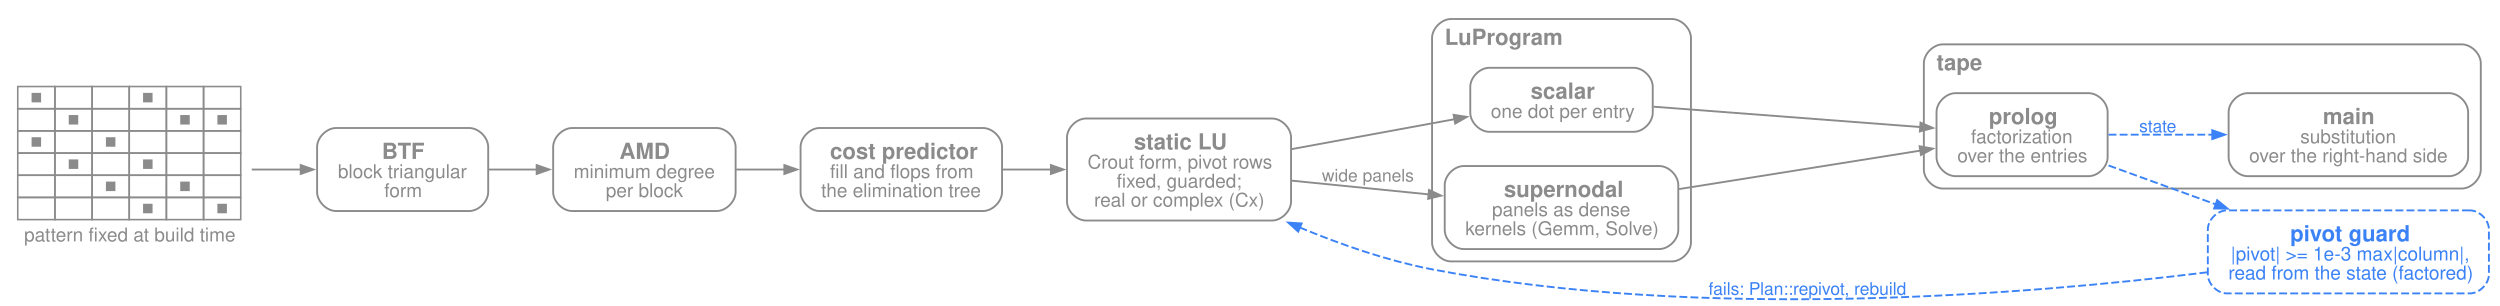
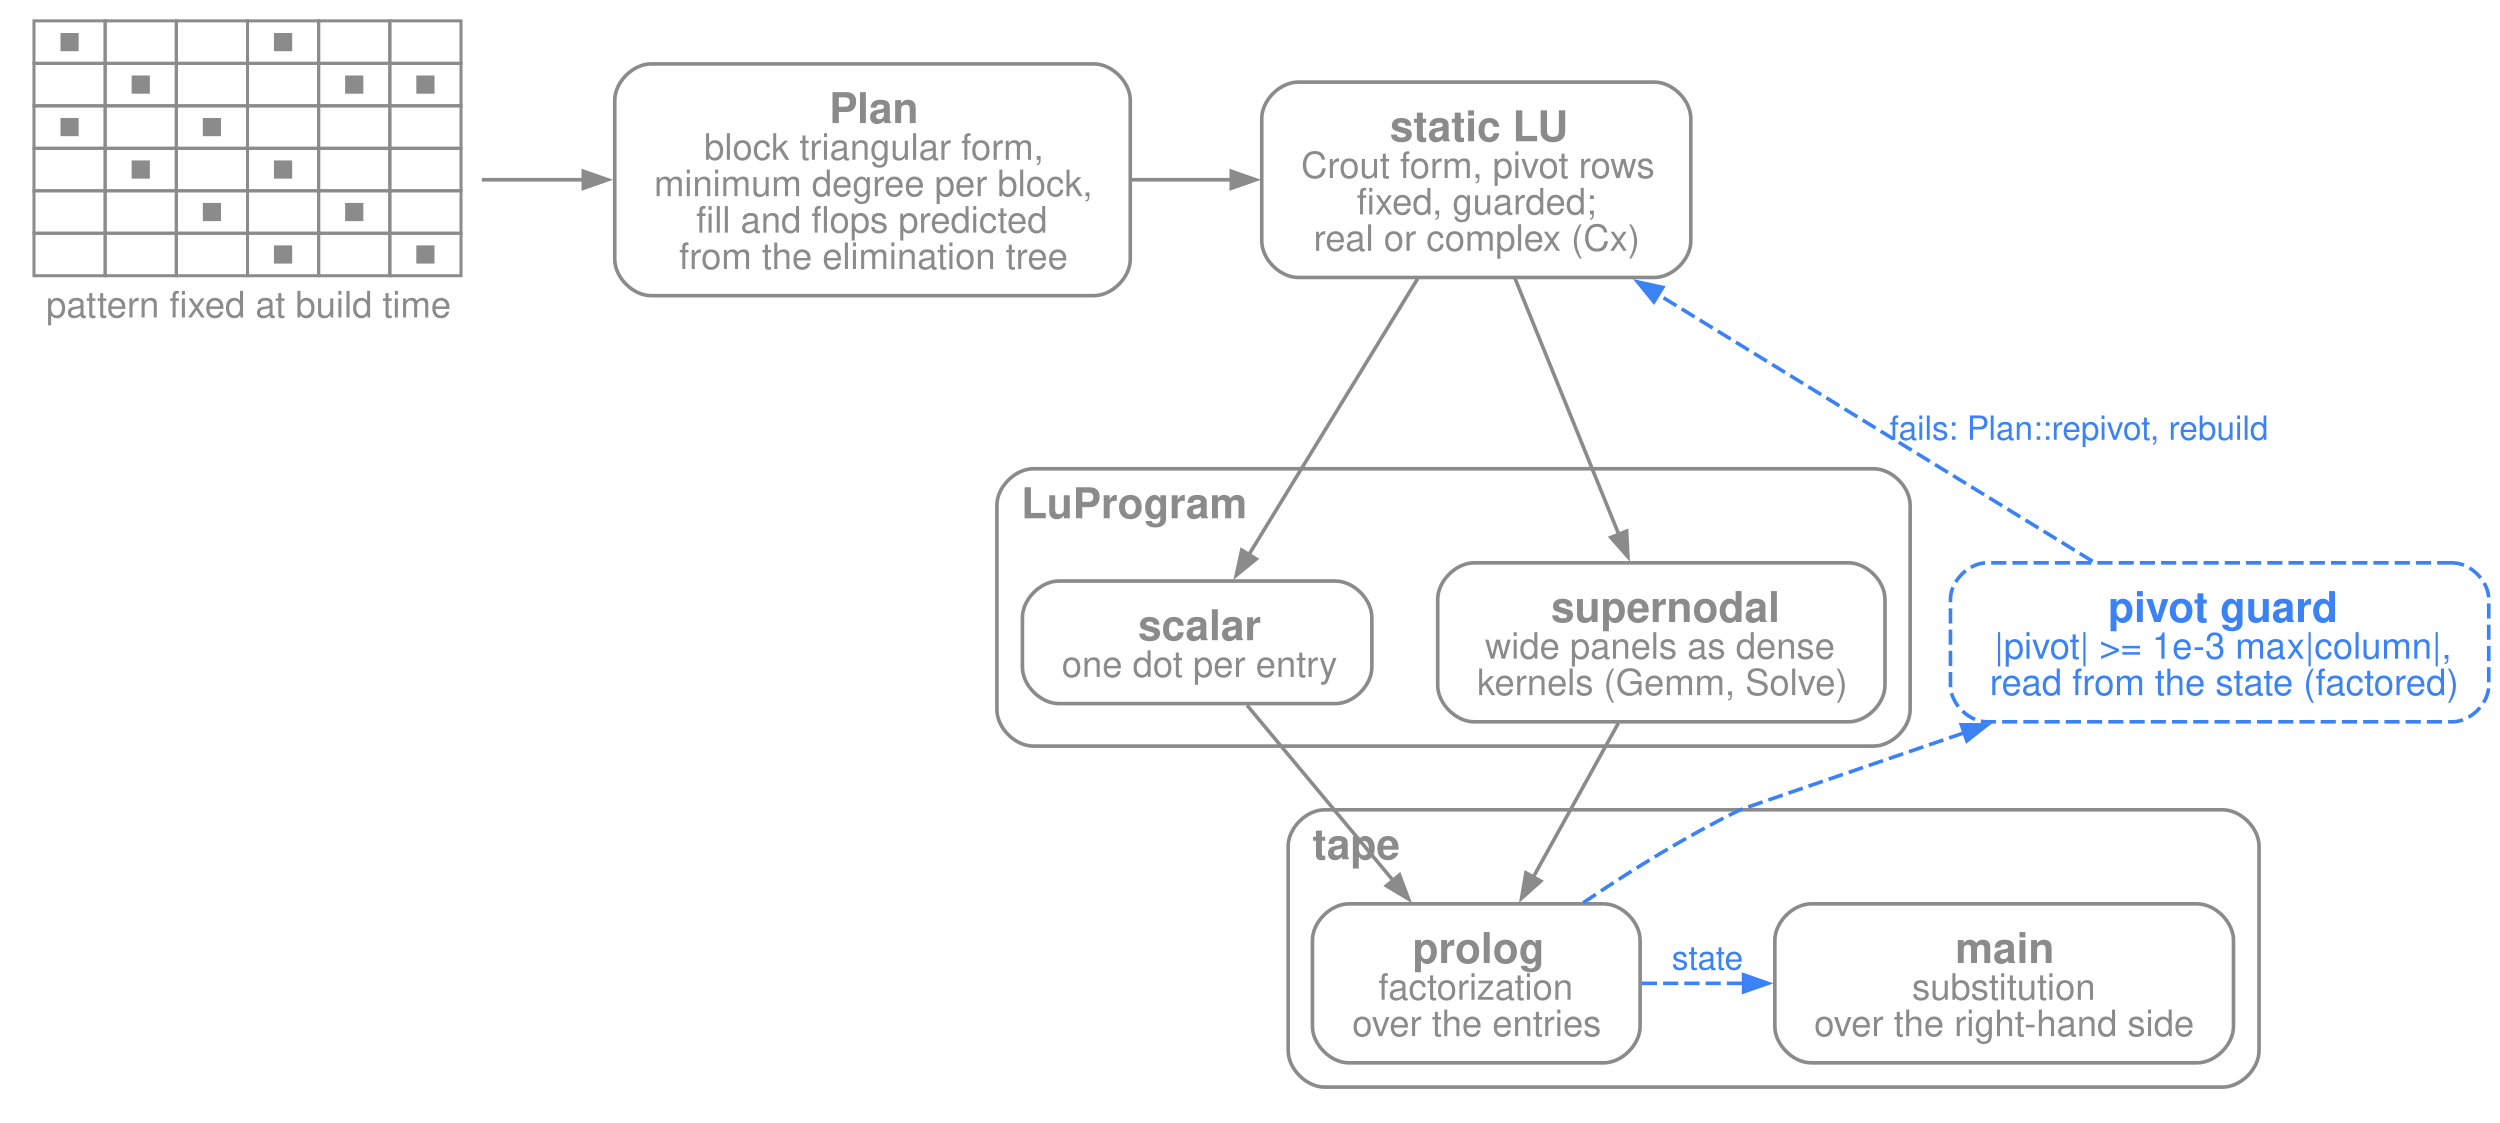
- <svg xmlns="http://www.w3.org/2000/svg" width="1578pt" height="193pt" viewBox="0.00 0.00 1578.00 193.00">
-   <g id="graph0" class="graph" transform="scale(1 1) rotate(0) translate(4 189.41)">
-     <g id="clust1" class="cluster">
-       <path fill="none" stroke="#8b8b8b" stroke-width="1.2" d="M911.91,-24.41C911.91,-24.41 1051.33,-24.41 1051.33,-24.41 1057.33,-24.41 1063.33,-30.41 1063.33,-36.41 1063.33,-36.41 1063.33,-165.41 1063.33,-165.41 1063.33,-171.41 1057.33,-177.41 1051.33,-177.41 1051.33,-177.41 911.91,-177.41 911.91,-177.41 905.91,-177.41 899.91,-171.41 899.91,-165.41 899.91,-165.41 899.91,-36.41 899.91,-36.41 899.91,-30.41 905.91,-24.41 911.91,-24.41" />
-       <text xml:space="preserve" text-anchor="start" x="907.91" y="-161.11" font-family="Helvetica,Arial,sans-serif" font-weight="bold" font-size="14.00" fill="#8b8b8b">LuProgram</text>
+ <svg xmlns="http://www.w3.org/2000/svg" width="824pt" height="370pt" viewBox="0.00 0.00 824.00 370.00">
+   <g id="graph0" class="graph" transform="scale(1 1) rotate(0) translate(4 366.31)">
+     <g id="clust2" class="cluster">
+       <path fill="none" stroke="#8b8b8b" stroke-width="1.2" d="M336.58,-120.4C336.58,-120.4 613.58,-120.4 613.58,-120.4 619.58,-120.4 625.58,-126.4 625.58,-132.4 625.58,-132.4 625.58,-199.8 625.58,-199.8 625.58,-205.8 619.58,-211.8 613.58,-211.8 613.58,-211.8 336.58,-211.8 336.58,-211.8 330.58,-211.8 324.58,-205.8 324.58,-199.8 324.58,-199.8 324.58,-132.4 324.58,-132.4 324.58,-126.4 330.58,-120.4 336.58,-120.4" />
+       <text xml:space="preserve" text-anchor="start" x="332.58" y="-195.5" font-family="Helvetica,Arial,sans-serif" font-weight="bold" font-size="14.00" fill="#8b8b8b">LuProgram</text>
    </g>
-     <g id="clust2" class="cluster">
-       <path fill="none" stroke="#8b8b8b" stroke-width="1.2" d="M1222.33,-70.41C1222.33,-70.41 1549.88,-70.41 1549.88,-70.41 1555.88,-70.41 1561.88,-76.41 1561.88,-82.41 1561.88,-82.41 1561.88,-149.41 1561.88,-149.41 1561.88,-155.41 1555.88,-161.41 1549.88,-161.41 1549.88,-161.41 1222.33,-161.41 1222.33,-161.41 1216.33,-161.41 1210.33,-155.41 1210.33,-149.41 1210.33,-149.41 1210.33,-82.41 1210.33,-82.41 1210.33,-76.41 1216.33,-70.41 1222.33,-70.41" />
-       <text xml:space="preserve" text-anchor="start" x="1218.33" y="-145.11" font-family="Helvetica,Arial,sans-serif" font-weight="bold" font-size="14.00" fill="#8b8b8b">tape</text>
+     <g id="clust3" class="cluster">
+       <path fill="none" stroke="#8b8b8b" stroke-width="1.2" d="M432.58,-8C432.58,-8 728.58,-8 728.58,-8 734.58,-8 740.58,-14 740.58,-20 740.58,-20 740.58,-87.4 740.58,-87.4 740.58,-93.4 734.58,-99.4 728.58,-99.4 728.58,-99.4 432.58,-99.4 432.58,-99.4 426.58,-99.4 420.58,-93.4 420.58,-87.4 420.58,-87.4 420.58,-20 420.58,-20 420.58,-14 426.58,-8 432.58,-8" />
+       <text xml:space="preserve" text-anchor="start" x="428.58" y="-83.1" font-family="Helvetica,Arial,sans-serif" font-weight="bold" font-size="14.00" fill="#8b8b8b">tape</text>
    </g>
    <g id="node1" class="node">
-       <polygon fill="none" stroke="#8b8b8b" points="7.2,-120.79 7.2,-134.79 30.66,-134.79 30.66,-120.79 7.2,-120.79" />
-       <polygon fill="#8b8b8b" stroke="none" points="15.93,-124.79 15.93,-130.79 21.93,-130.79 21.93,-124.79 15.93,-124.79" />
-       <polygon fill="none" stroke="#8b8b8b" points="30.66,-120.79 30.66,-134.79 54.12,-134.79 54.12,-120.79 30.66,-120.79" />
-       <polygon fill="none" stroke="#8b8b8b" points="54.12,-120.79 54.12,-134.79 77.58,-134.79 77.58,-120.79 54.12,-120.79" />
-       <polygon fill="none" stroke="#8b8b8b" points="77.58,-120.79 77.58,-134.79 101.03,-134.79 101.03,-120.79 77.58,-120.79" />
-       <polygon fill="#8b8b8b" stroke="none" points="86.3,-124.79 86.3,-130.79 92.3,-130.79 92.3,-124.79 86.3,-124.79" />
-       <polygon fill="none" stroke="#8b8b8b" points="101.03,-120.79 101.03,-134.79 124.49,-134.79 124.49,-120.79 101.03,-120.79" />
-       <polygon fill="none" stroke="#8b8b8b" points="124.49,-120.79 124.49,-134.79 147.95,-134.79 147.95,-120.79 124.49,-120.79" />
-       <polygon fill="none" stroke="#8b8b8b" points="7.2,-106.79 7.2,-120.79 30.66,-120.79 30.66,-106.79 7.2,-106.79" />
-       <polygon fill="none" stroke="#8b8b8b" points="30.66,-106.79 30.66,-120.79 54.12,-120.79 54.12,-106.79 30.66,-106.79" />
-       <polygon fill="#8b8b8b" stroke="none" points="39.39,-110.79 39.39,-116.79 45.39,-116.79 45.39,-110.79 39.39,-110.79" />
-       <polygon fill="none" stroke="#8b8b8b" points="54.12,-106.79 54.12,-120.79 77.58,-120.79 77.58,-106.79 54.12,-106.79" />
-       <polygon fill="none" stroke="#8b8b8b" points="77.58,-106.79 77.58,-120.79 101.03,-120.79 101.03,-106.79 77.58,-106.79" />
-       <polygon fill="none" stroke="#8b8b8b" points="101.03,-106.79 101.03,-120.79 124.49,-120.79 124.49,-106.79 101.03,-106.79" />
-       <polygon fill="#8b8b8b" stroke="none" points="109.76,-110.79 109.76,-116.79 115.76,-116.79 115.76,-110.79 109.76,-110.79" />
-       <polygon fill="none" stroke="#8b8b8b" points="124.49,-106.79 124.49,-120.79 147.95,-120.79 147.95,-106.79 124.49,-106.79" />
-       <polygon fill="#8b8b8b" stroke="none" points="133.22,-110.79 133.22,-116.79 139.22,-116.79 139.22,-110.79 133.22,-110.79" />
-       <polygon fill="none" stroke="#8b8b8b" points="7.2,-92.79 7.2,-106.79 30.66,-106.79 30.66,-92.79 7.2,-92.79" />
-       <polygon fill="#8b8b8b" stroke="none" points="15.93,-96.79 15.93,-102.79 21.93,-102.79 21.93,-96.79 15.93,-96.79" />
-       <polygon fill="none" stroke="#8b8b8b" points="30.66,-92.79 30.66,-106.79 54.12,-106.79 54.12,-92.79 30.66,-92.79" />
-       <polygon fill="none" stroke="#8b8b8b" points="54.12,-92.79 54.12,-106.79 77.58,-106.79 77.58,-92.79 54.12,-92.79" />
-       <polygon fill="#8b8b8b" stroke="none" points="62.85,-96.79 62.85,-102.79 68.85,-102.79 68.85,-96.79 62.85,-96.79" />
-       <polygon fill="none" stroke="#8b8b8b" points="77.58,-92.79 77.58,-106.79 101.03,-106.79 101.03,-92.79 77.58,-92.79" />
-       <polygon fill="none" stroke="#8b8b8b" points="101.03,-92.79 101.03,-106.79 124.49,-106.79 124.49,-92.79 101.03,-92.79" />
-       <polygon fill="none" stroke="#8b8b8b" points="124.49,-92.79 124.49,-106.79 147.95,-106.79 147.95,-92.79 124.49,-92.79" />
-       <polygon fill="none" stroke="#8b8b8b" points="7.2,-78.79 7.2,-92.79 30.66,-92.79 30.66,-78.79 7.2,-78.79" />
-       <polygon fill="none" stroke="#8b8b8b" points="30.66,-78.79 30.66,-92.79 54.12,-92.79 54.12,-78.79 30.66,-78.79" />
-       <polygon fill="#8b8b8b" stroke="none" points="39.39,-82.79 39.39,-88.79 45.39,-88.79 45.39,-82.79 39.39,-82.79" />
-       <polygon fill="none" stroke="#8b8b8b" points="54.12,-78.79 54.12,-92.79 77.58,-92.79 77.58,-78.79 54.12,-78.79" />
-       <polygon fill="none" stroke="#8b8b8b" points="77.58,-78.79 77.58,-92.79 101.03,-92.79 101.03,-78.79 77.58,-78.79" />
-       <polygon fill="#8b8b8b" stroke="none" points="86.3,-82.79 86.3,-88.79 92.3,-88.79 92.3,-82.79 86.3,-82.79" />
-       <polygon fill="none" stroke="#8b8b8b" points="101.03,-78.79 101.03,-92.79 124.49,-92.79 124.49,-78.79 101.03,-78.79" />
-       <polygon fill="none" stroke="#8b8b8b" points="124.49,-78.79 124.49,-92.79 147.95,-92.79 147.95,-78.79 124.49,-78.79" />
-       <polygon fill="none" stroke="#8b8b8b" points="7.2,-64.79 7.2,-78.79 30.66,-78.79 30.66,-64.79 7.2,-64.79" />
-       <polygon fill="none" stroke="#8b8b8b" points="30.66,-64.79 30.66,-78.79 54.12,-78.79 54.12,-64.79 30.66,-64.79" />
-       <polygon fill="none" stroke="#8b8b8b" points="54.12,-64.79 54.12,-78.79 77.58,-78.79 77.58,-64.79 54.12,-64.79" />
-       <polygon fill="#8b8b8b" stroke="none" points="62.85,-68.79 62.85,-74.79 68.85,-74.79 68.85,-68.79 62.85,-68.79" />
-       <polygon fill="none" stroke="#8b8b8b" points="77.58,-64.79 77.58,-78.79 101.03,-78.79 101.03,-64.79 77.58,-64.79" />
-       <polygon fill="none" stroke="#8b8b8b" points="101.03,-64.79 101.03,-78.79 124.49,-78.79 124.49,-64.79 101.03,-64.79" />
-       <polygon fill="#8b8b8b" stroke="none" points="109.76,-68.79 109.76,-74.79 115.76,-74.79 115.76,-68.79 109.76,-68.79" />
-       <polygon fill="none" stroke="#8b8b8b" points="124.49,-64.79 124.49,-78.79 147.95,-78.79 147.95,-64.79 124.49,-64.79" />
-       <polygon fill="none" stroke="#8b8b8b" points="7.2,-50.79 7.2,-64.79 30.66,-64.79 30.66,-50.79 7.2,-50.79" />
-       <polygon fill="none" stroke="#8b8b8b" points="30.66,-50.79 30.66,-64.79 54.12,-64.79 54.12,-50.79 30.66,-50.79" />
-       <polygon fill="none" stroke="#8b8b8b" points="54.12,-50.79 54.12,-64.79 77.58,-64.79 77.58,-50.79 54.12,-50.79" />
-       <polygon fill="none" stroke="#8b8b8b" points="77.58,-50.79 77.58,-64.79 101.03,-64.79 101.03,-50.79 77.58,-50.79" />
-       <polygon fill="#8b8b8b" stroke="none" points="86.3,-54.79 86.3,-60.79 92.3,-60.79 92.3,-54.79 86.3,-54.79" />
-       <polygon fill="none" stroke="#8b8b8b" points="101.03,-50.79 101.03,-64.79 124.49,-64.79 124.49,-50.79 101.03,-50.79" />
-       <polygon fill="none" stroke="#8b8b8b" points="124.49,-50.79 124.49,-64.79 147.95,-64.79 147.95,-50.79 124.49,-50.79" />
-       <polygon fill="#8b8b8b" stroke="none" points="133.22,-54.79 133.22,-60.79 139.22,-60.79 139.22,-54.79 133.22,-54.79" />
-       <text xml:space="preserve" text-anchor="start" x="11.2" y="-37.04" font-family="Helvetica,Arial,sans-serif" font-size="12.00" fill="#8b8b8b">pattern fixed at build time</text>
+       <polygon fill="none" stroke="#8b8b8b" points="7.2,-345.43 7.2,-359.43 30.66,-359.43 30.66,-345.43 7.2,-345.43" />
+       <polygon fill="#8b8b8b" stroke="none" points="15.93,-349.43 15.93,-355.43 21.93,-355.43 21.93,-349.43 15.93,-349.43" />
+       <polygon fill="none" stroke="#8b8b8b" points="30.66,-345.43 30.66,-359.43 54.12,-359.43 54.12,-345.43 30.66,-345.43" />
+       <polygon fill="none" stroke="#8b8b8b" points="54.12,-345.43 54.12,-359.43 77.58,-359.43 77.58,-345.43 54.12,-345.43" />
+       <polygon fill="none" stroke="#8b8b8b" points="77.58,-345.43 77.58,-359.43 101.03,-359.43 101.03,-345.43 77.58,-345.43" />
+       <polygon fill="#8b8b8b" stroke="none" points="86.3,-349.43 86.3,-355.43 92.3,-355.43 92.3,-349.43 86.3,-349.43" />
+       <polygon fill="none" stroke="#8b8b8b" points="101.03,-345.43 101.03,-359.43 124.49,-359.43 124.49,-345.43 101.03,-345.43" />
+       <polygon fill="none" stroke="#8b8b8b" points="124.49,-345.43 124.49,-359.43 147.95,-359.43 147.95,-345.43 124.49,-345.43" />
+       <polygon fill="none" stroke="#8b8b8b" points="7.2,-331.43 7.2,-345.43 30.66,-345.43 30.66,-331.43 7.2,-331.43" />
+       <polygon fill="none" stroke="#8b8b8b" points="30.66,-331.43 30.66,-345.43 54.12,-345.43 54.12,-331.43 30.66,-331.43" />
+       <polygon fill="#8b8b8b" stroke="none" points="39.39,-335.43 39.39,-341.43 45.39,-341.43 45.39,-335.43 39.39,-335.43" />
+       <polygon fill="none" stroke="#8b8b8b" points="54.12,-331.43 54.12,-345.43 77.58,-345.43 77.58,-331.43 54.12,-331.43" />
+       <polygon fill="none" stroke="#8b8b8b" points="77.58,-331.43 77.58,-345.43 101.03,-345.43 101.03,-331.43 77.58,-331.43" />
+       <polygon fill="none" stroke="#8b8b8b" points="101.03,-331.43 101.03,-345.43 124.49,-345.43 124.49,-331.43 101.03,-331.43" />
+       <polygon fill="#8b8b8b" stroke="none" points="109.76,-335.43 109.76,-341.43 115.76,-341.43 115.76,-335.43 109.76,-335.43" />
+       <polygon fill="none" stroke="#8b8b8b" points="124.49,-331.43 124.49,-345.43 147.95,-345.43 147.95,-331.43 124.49,-331.43" />
+       <polygon fill="#8b8b8b" stroke="none" points="133.22,-335.43 133.22,-341.43 139.22,-341.43 139.22,-335.43 133.22,-335.43" />
+       <polygon fill="none" stroke="#8b8b8b" points="7.2,-317.43 7.2,-331.43 30.66,-331.43 30.66,-317.43 7.2,-317.43" />
+       <polygon fill="#8b8b8b" stroke="none" points="15.93,-321.43 15.93,-327.43 21.93,-327.43 21.93,-321.43 15.93,-321.43" />
+       <polygon fill="none" stroke="#8b8b8b" points="30.66,-317.43 30.66,-331.43 54.12,-331.43 54.12,-317.43 30.66,-317.43" />
+       <polygon fill="none" stroke="#8b8b8b" points="54.12,-317.43 54.12,-331.43 77.58,-331.43 77.58,-317.43 54.12,-317.43" />
+       <polygon fill="#8b8b8b" stroke="none" points="62.85,-321.43 62.85,-327.43 68.85,-327.43 68.85,-321.43 62.85,-321.43" />
+       <polygon fill="none" stroke="#8b8b8b" points="77.58,-317.43 77.58,-331.43 101.03,-331.43 101.03,-317.43 77.58,-317.43" />
+       <polygon fill="none" stroke="#8b8b8b" points="101.03,-317.43 101.03,-331.43 124.49,-331.43 124.49,-317.43 101.03,-317.43" />
+       <polygon fill="none" stroke="#8b8b8b" points="124.49,-317.43 124.49,-331.43 147.95,-331.43 147.95,-317.43 124.49,-317.43" />
+       <polygon fill="none" stroke="#8b8b8b" points="7.2,-303.43 7.2,-317.43 30.66,-317.43 30.66,-303.43 7.2,-303.43" />
+       <polygon fill="none" stroke="#8b8b8b" points="30.66,-303.43 30.66,-317.43 54.12,-317.43 54.12,-303.43 30.66,-303.43" />
+       <polygon fill="#8b8b8b" stroke="none" points="39.39,-307.43 39.39,-313.43 45.39,-313.43 45.39,-307.43 39.39,-307.43" />
+       <polygon fill="none" stroke="#8b8b8b" points="54.12,-303.43 54.12,-317.43 77.58,-317.43 77.58,-303.43 54.12,-303.43" />
+       <polygon fill="none" stroke="#8b8b8b" points="77.58,-303.43 77.58,-317.43 101.03,-317.43 101.03,-303.43 77.58,-303.43" />
+       <polygon fill="#8b8b8b" stroke="none" points="86.3,-307.43 86.3,-313.43 92.3,-313.43 92.3,-307.43 86.3,-307.43" />
+       <polygon fill="none" stroke="#8b8b8b" points="101.03,-303.43 101.03,-317.43 124.49,-317.43 124.49,-303.43 101.03,-303.43" />
+       <polygon fill="none" stroke="#8b8b8b" points="124.49,-303.43 124.49,-317.43 147.95,-317.43 147.95,-303.43 124.49,-303.43" />
+       <polygon fill="none" stroke="#8b8b8b" points="7.2,-289.43 7.2,-303.43 30.66,-303.43 30.66,-289.43 7.2,-289.43" />
+       <polygon fill="none" stroke="#8b8b8b" points="30.66,-289.43 30.66,-303.43 54.12,-303.43 54.12,-289.43 30.66,-289.43" />
+       <polygon fill="none" stroke="#8b8b8b" points="54.12,-289.43 54.12,-303.43 77.58,-303.43 77.58,-289.43 54.12,-289.43" />
+       <polygon fill="#8b8b8b" stroke="none" points="62.85,-293.43 62.85,-299.43 68.85,-299.43 68.85,-293.43 62.85,-293.43" />
+       <polygon fill="none" stroke="#8b8b8b" points="77.58,-289.43 77.58,-303.43 101.03,-303.43 101.03,-289.43 77.58,-289.43" />
+       <polygon fill="none" stroke="#8b8b8b" points="101.03,-289.43 101.03,-303.43 124.49,-303.43 124.49,-289.43 101.03,-289.43" />
+       <polygon fill="#8b8b8b" stroke="none" points="109.76,-293.43 109.76,-299.43 115.76,-299.43 115.76,-293.43 109.76,-293.43" />
+       <polygon fill="none" stroke="#8b8b8b" points="124.49,-289.43 124.49,-303.43 147.95,-303.43 147.95,-289.43 124.49,-289.43" />
+       <polygon fill="none" stroke="#8b8b8b" points="7.2,-275.43 7.2,-289.43 30.66,-289.43 30.66,-275.43 7.2,-275.43" />
+       <polygon fill="none" stroke="#8b8b8b" points="30.66,-275.43 30.66,-289.43 54.12,-289.43 54.12,-275.43 30.66,-275.43" />
+       <polygon fill="none" stroke="#8b8b8b" points="54.12,-275.43 54.12,-289.43 77.58,-289.43 77.58,-275.43 54.12,-275.43" />
+       <polygon fill="none" stroke="#8b8b8b" points="77.58,-275.43 77.58,-289.43 101.03,-289.43 101.03,-275.43 77.58,-275.43" />
+       <polygon fill="#8b8b8b" stroke="none" points="86.3,-279.43 86.3,-285.43 92.3,-285.43 92.3,-279.43 86.3,-279.43" />
+       <polygon fill="none" stroke="#8b8b8b" points="101.03,-275.43 101.03,-289.43 124.49,-289.43 124.49,-275.43 101.03,-275.43" />
+       <polygon fill="none" stroke="#8b8b8b" points="124.49,-275.43 124.49,-289.43 147.95,-289.43 147.95,-275.43 124.49,-275.43" />
+       <polygon fill="#8b8b8b" stroke="none" points="133.22,-279.43 133.22,-285.43 139.22,-285.43 139.22,-279.43 133.22,-279.43" />
+       <text xml:space="preserve" text-anchor="start" x="11.2" y="-261.68" font-family="Helvetica,Arial,sans-serif" font-size="12.00" fill="#8b8b8b">pattern fixed at build time</text>
    </g>
    <g id="node2" class="node">
-       <path fill="none" stroke="#8b8b8b" stroke-width="1.2" d="M292.15,-108.61C292.15,-108.61 208.15,-108.61 208.15,-108.61 202.15,-108.61 196.15,-102.61 196.15,-96.61 196.15,-96.61 196.15,-68.21 196.15,-68.21 196.15,-62.21 202.15,-56.21 208.15,-56.21 208.15,-56.21 292.15,-56.21 292.15,-56.21 298.15,-56.21 304.15,-62.21 304.15,-68.21 304.15,-68.21 304.15,-96.61 304.15,-96.61 304.15,-102.61 298.15,-108.61 292.15,-108.61" />
-       <text xml:space="preserve" text-anchor="start" x="237.03" y="-89.11" font-family="Helvetica,Arial,sans-serif" font-weight="bold" font-size="14.00" fill="#8b8b8b">BTF</text>
-       <text xml:space="preserve" text-anchor="start" x="209.28" y="-77.01" font-family="Helvetica,Arial,sans-serif" font-size="12.00" fill="#8b8b8b">block triangular</text>
-       <text xml:space="preserve" text-anchor="start" x="238.53" y="-65.01" font-family="Helvetica,Arial,sans-serif" font-size="12.00" fill="#8b8b8b">form</text>
+       <path fill="none" stroke="#8b8b8b" stroke-width="1.2" d="M356.54,-345.25C356.54,-345.25 210.62,-345.25 210.62,-345.25 204.62,-345.25 198.62,-339.25 198.62,-333.25 198.62,-333.25 198.62,-280.86 198.62,-280.86 198.62,-274.86 204.62,-268.86 210.62,-268.86 210.62,-268.86 356.54,-268.86 356.54,-268.86 362.54,-268.86 368.54,-274.86 368.54,-280.86 368.54,-280.86 368.54,-333.25 368.54,-333.25 368.54,-339.25 362.54,-345.25 356.54,-345.25" />
+       <text xml:space="preserve" text-anchor="start" x="269.33" y="-325.75" font-family="Helvetica,Arial,sans-serif" font-weight="bold" font-size="14.00" fill="#8b8b8b">Plan</text>
+       <text xml:space="preserve" text-anchor="start" x="228.08" y="-313.65" font-family="Helvetica,Arial,sans-serif" font-size="12.00" fill="#8b8b8b">block triangular form,</text>
+       <text xml:space="preserve" text-anchor="start" x="211.58" y="-301.65" font-family="Helvetica,Arial,sans-serif" font-size="12.00" fill="#8b8b8b">minimum degree per block,</text>
+       <text xml:space="preserve" text-anchor="start" x="225.45" y="-289.65" font-family="Helvetica,Arial,sans-serif" font-size="12.00" fill="#8b8b8b">fill and flops predicted</text>
+       <text xml:space="preserve" text-anchor="start" x="219.83" y="-277.65" font-family="Helvetica,Arial,sans-serif" font-size="12.00" fill="#8b8b8b">from the elimination tree</text>
    </g>
    <g id="edge1" class="edge">
-       <path fill="none" stroke="#8b8b8b" stroke-width="1.2" d="M154.88,-82.41C165.3,-82.41 175.9,-82.41 186.05,-82.41" />
-       <polygon fill="#8b8b8b" stroke="#8b8b8b" stroke-width="1.2" points="185.81,-85.21 193.81,-82.41 185.81,-79.61 185.81,-85.21" />
+       <path fill="none" stroke="#8b8b8b" stroke-width="1.2" d="M154.83,-307.06C165.98,-307.06 177.13,-307.06 188.28,-307.06" />
+       <polygon fill="#8b8b8b" stroke="#8b8b8b" stroke-width="1.2" points="188.26,-309.86 196.26,-307.06 188.26,-304.26 188.26,-309.86" />
    </g>
    <g id="node3" class="node">
-       <path fill="none" stroke="#8b8b8b" stroke-width="1.2" d="M448.32,-108.61C448.32,-108.61 357.15,-108.61 357.15,-108.61 351.15,-108.61 345.15,-102.61 345.15,-96.61 345.15,-96.61 345.15,-68.21 345.15,-68.21 345.15,-62.21 351.15,-56.21 357.15,-56.21 357.15,-56.21 448.32,-56.21 448.32,-56.21 454.32,-56.21 460.32,-62.21 460.32,-68.21 460.32,-68.21 460.32,-96.61 460.32,-96.61 460.32,-102.61 454.32,-108.61 448.32,-108.61" />
-       <text xml:space="preserve" text-anchor="start" x="386.99" y="-89.11" font-family="Helvetica,Arial,sans-serif" font-weight="bold" font-size="14.00" fill="#8b8b8b">AMD</text>
-       <text xml:space="preserve" text-anchor="start" x="358.11" y="-77.01" font-family="Helvetica,Arial,sans-serif" font-size="12.00" fill="#8b8b8b">minimum degree</text>
-       <text xml:space="preserve" text-anchor="start" x="378.36" y="-65.01" font-family="Helvetica,Arial,sans-serif" font-size="12.00" fill="#8b8b8b">per block</text>
+       <path fill="none" stroke="#8b8b8b" stroke-width="1.2" d="M541.29,-339.25C541.29,-339.25 423.87,-339.25 423.87,-339.25 417.87,-339.25 411.87,-333.25 411.87,-327.25 411.87,-327.25 411.87,-286.86 411.87,-286.86 411.87,-280.86 417.87,-274.86 423.87,-274.86 423.87,-274.86 541.29,-274.86 541.29,-274.86 547.29,-274.86 553.29,-280.86 553.29,-286.86 553.29,-286.86 553.29,-327.25 553.29,-327.25 553.29,-333.25 547.29,-339.25 541.29,-339.25" />
+       <text xml:space="preserve" text-anchor="start" x="454.08" y="-319.75" font-family="Helvetica,Arial,sans-serif" font-weight="bold" font-size="14.00" fill="#8b8b8b">static LU</text>
+       <text xml:space="preserve" text-anchor="start" x="424.83" y="-307.65" font-family="Helvetica,Arial,sans-serif" font-size="12.00" fill="#8b8b8b">Crout form, pivot rows</text>
+       <text xml:space="preserve" text-anchor="start" x="443.2" y="-295.65" font-family="Helvetica,Arial,sans-serif" font-size="12.00" fill="#8b8b8b">fixed, guarded;</text>
+       <text xml:space="preserve" text-anchor="start" x="428.95" y="-283.65" font-family="Helvetica,Arial,sans-serif" font-size="12.00" fill="#8b8b8b">real or complex (Cx)</text>
    </g>
    <g id="edge2" class="edge">
-       <path fill="none" stroke="#8b8b8b" stroke-width="1.2" d="M304.66,-82.41C314.47,-82.41 324.81,-82.41 334.94,-82.41" />
-       <polygon fill="#8b8b8b" stroke="#8b8b8b" stroke-width="1.2" points="334.75,-85.21 342.75,-82.41 334.75,-79.61 334.75,-85.21" />
+       <path fill="none" stroke="#8b8b8b" stroke-width="1.2" d="M369.08,-307.06C380.06,-307.06 391.03,-307.06 402,-307.06" />
+       <polygon fill="#8b8b8b" stroke="#8b8b8b" stroke-width="1.2" points="401.83,-309.86 409.83,-307.06 401.83,-304.26 401.83,-309.86" />
    </g>
    <g id="node4" class="node">
-       <path fill="none" stroke="#8b8b8b" stroke-width="1.2" d="M616.49,-108.61C616.49,-108.61 513.32,-108.61 513.32,-108.61 507.32,-108.61 501.32,-102.61 501.32,-96.61 501.32,-96.61 501.32,-68.21 501.32,-68.21 501.32,-62.21 507.32,-56.21 513.32,-56.21 513.32,-56.21 616.49,-56.21 616.49,-56.21 622.49,-56.21 628.49,-62.21 628.49,-68.21 628.49,-68.21 628.49,-96.61 628.49,-96.61 628.49,-102.61 622.49,-108.61 616.49,-108.61" />
-       <text xml:space="preserve" text-anchor="start" x="519.91" y="-89.11" font-family="Helvetica,Arial,sans-serif" font-weight="bold" font-size="14.00" fill="#8b8b8b">cost predictor</text>
-       <text xml:space="preserve" text-anchor="start" x="519.91" y="-77.01" font-family="Helvetica,Arial,sans-serif" font-size="12.00" fill="#8b8b8b">fill and flops from</text>
-       <text xml:space="preserve" text-anchor="start" x="514.28" y="-65.01" font-family="Helvetica,Arial,sans-serif" font-size="12.00" fill="#8b8b8b">the elimination tree</text>
+       <path fill="none" stroke="#8b8b8b" stroke-width="1.2" d="M436.16,-174.8C436.16,-174.8 344.99,-174.8 344.99,-174.8 338.99,-174.8 332.99,-168.8 332.99,-162.8 332.99,-162.8 332.99,-146.4 332.99,-146.4 332.99,-140.4 338.99,-134.4 344.99,-134.4 344.99,-134.4 436.16,-134.4 436.16,-134.4 442.16,-134.4 448.16,-140.4 448.16,-146.4 448.16,-146.4 448.16,-162.8 448.16,-162.8 448.16,-168.8 442.16,-174.8 436.16,-174.8" />
+       <text xml:space="preserve" text-anchor="start" x="371.08" y="-155.3" font-family="Helvetica,Arial,sans-serif" font-weight="bold" font-size="14.00" fill="#8b8b8b">scalar</text>
+       <text xml:space="preserve" text-anchor="start" x="345.95" y="-143.2" font-family="Helvetica,Arial,sans-serif" font-size="12.00" fill="#8b8b8b">one dot per entry</text>
    </g>
    <g id="edge3" class="edge">
-       <path fill="none" stroke="#8b8b8b" stroke-width="1.2" d="M460.66,-82.41C470.54,-82.41 480.93,-82.41 491.16,-82.41" />
-       <polygon fill="#8b8b8b" stroke="#8b8b8b" stroke-width="1.2" points="491.09,-85.21 499.09,-82.41 491.09,-79.61 491.09,-85.21" />
+       <path fill="none" stroke="#8b8b8b" stroke-width="1.2" d="M463.29,-274.51C446.81,-247.57 423.35,-209.19 407.57,-183.39" />
+       <polygon fill="#8b8b8b" stroke="#8b8b8b" stroke-width="1.2" points="410.04,-182.07 403.48,-176.71 405.27,-184.99 410.04,-182.07" />
    </g>
    <g id="node5" class="node">
-       <path fill="none" stroke="#8b8b8b" stroke-width="1.2" d="M798.91,-114.61C798.91,-114.61 681.49,-114.61 681.49,-114.61 675.49,-114.61 669.49,-108.61 669.49,-102.61 669.49,-102.61 669.49,-62.21 669.49,-62.21 669.49,-56.21 675.49,-50.21 681.49,-50.21 681.49,-50.21 798.91,-50.21 798.91,-50.21 804.91,-50.21 810.91,-56.21 810.91,-62.21 810.91,-62.21 810.91,-102.61 810.91,-102.61 810.91,-108.61 804.91,-114.61 798.91,-114.61" />
-       <text xml:space="preserve" text-anchor="start" x="711.7" y="-95.11" font-family="Helvetica,Arial,sans-serif" font-weight="bold" font-size="14.00" fill="#8b8b8b">static LU</text>
-       <text xml:space="preserve" text-anchor="start" x="682.45" y="-83.01" font-family="Helvetica,Arial,sans-serif" font-size="12.00" fill="#8b8b8b">Crout form, pivot rows</text>
-       <text xml:space="preserve" text-anchor="start" x="700.83" y="-71.01" font-family="Helvetica,Arial,sans-serif" font-size="12.00" fill="#8b8b8b">fixed, guarded;</text>
-       <text xml:space="preserve" text-anchor="start" x="686.58" y="-59.01" font-family="Helvetica,Arial,sans-serif" font-size="12.00" fill="#8b8b8b">real or complex (Cx)</text>
+       <path fill="none" stroke="#8b8b8b" stroke-width="1.2" d="M605.29,-180.8C605.29,-180.8 481.87,-180.8 481.87,-180.8 475.87,-180.8 469.87,-174.8 469.87,-168.8 469.87,-168.8 469.87,-140.4 469.87,-140.4 469.87,-134.4 475.87,-128.4 481.87,-128.4 481.87,-128.4 605.29,-128.4 605.29,-128.4 611.29,-128.4 617.29,-134.4 617.29,-140.4 617.29,-140.4 617.29,-168.8 617.29,-168.8 617.29,-174.8 611.29,-180.8 605.29,-180.8" />
+       <text xml:space="preserve" text-anchor="start" x="507.2" y="-161.3" font-family="Helvetica,Arial,sans-serif" font-weight="bold" font-size="14.00" fill="#8b8b8b">supernodal</text>
+       <text xml:space="preserve" text-anchor="start" x="485.45" y="-149.2" font-family="Helvetica,Arial,sans-serif" font-size="12.00" fill="#8b8b8b">wide panels as dense</text>
+       <text xml:space="preserve" text-anchor="start" x="482.83" y="-137.2" font-family="Helvetica,Arial,sans-serif" font-size="12.00" fill="#8b8b8b">kernels (Gemm, Solve)</text>
    </g>
    <g id="edge4" class="edge">
-       <path fill="none" stroke="#8b8b8b" stroke-width="1.2" d="M628.96,-82.41C638.86,-82.41 649.2,-82.41 659.42,-82.41" />
-       <polygon fill="#8b8b8b" stroke="#8b8b8b" stroke-width="1.2" points="659.34,-85.21 667.34,-82.41 659.34,-79.61 659.34,-85.21" />
+       <path fill="none" stroke="#8b8b8b" stroke-width="1.2" d="M495.36,-274.51C505.38,-249.8 519.3,-215.47 529.61,-190.04" />
+       <polygon fill="#8b8b8b" stroke="#8b8b8b" stroke-width="1.2" points="532.14,-191.26 532.55,-182.79 526.95,-189.16 532.14,-191.26" />
    </g>
    <g id="node6" class="node">
-       <path fill="none" stroke="#8b8b8b" stroke-width="1.2" d="M1027.21,-146.61C1027.21,-146.61 936.04,-146.61 936.04,-146.61 930.04,-146.61 924.04,-140.61 924.04,-134.61 924.04,-134.61 924.04,-118.21 924.04,-118.21 924.04,-112.21 930.04,-106.21 936.04,-106.21 936.04,-106.21 1027.21,-106.21 1027.21,-106.21 1033.21,-106.21 1039.21,-112.21 1039.21,-118.21 1039.21,-118.21 1039.21,-134.61 1039.21,-134.61 1039.21,-140.61 1033.21,-146.61 1027.21,-146.61" />
-       <text xml:space="preserve" text-anchor="start" x="962.12" y="-127.11" font-family="Helvetica,Arial,sans-serif" font-weight="bold" font-size="14.00" fill="#8b8b8b">scalar</text>
-       <text xml:space="preserve" text-anchor="start" x="937" y="-115.01" font-family="Helvetica,Arial,sans-serif" font-size="12.00" fill="#8b8b8b">one dot per entry</text>
+       <path fill="none" stroke="#8b8b8b" stroke-width="1.2" d="M524.58,-68.4C524.58,-68.4 440.58,-68.4 440.58,-68.4 434.58,-68.4 428.58,-62.4 428.58,-56.4 428.58,-56.4 428.58,-28 428.58,-28 428.58,-22 434.58,-16 440.58,-16 440.58,-16 524.58,-16 524.58,-16 530.58,-16 536.58,-22 536.58,-28 536.58,-28 536.58,-56.4 536.58,-56.4 536.58,-62.4 530.58,-68.4 524.58,-68.4" />
+       <text xml:space="preserve" text-anchor="start" x="461.58" y="-48.9" font-family="Helvetica,Arial,sans-serif" font-weight="bold" font-size="14.00" fill="#8b8b8b">prolog</text>
+       <text xml:space="preserve" text-anchor="start" x="450.33" y="-36.8" font-family="Helvetica,Arial,sans-serif" font-size="12.00" fill="#8b8b8b">factorization</text>
+       <text xml:space="preserve" text-anchor="start" x="441.7" y="-24.8" font-family="Helvetica,Arial,sans-serif" font-size="12.00" fill="#8b8b8b">over the entries</text>
    </g>
    <g id="edge5" class="edge">
-       <path fill="none" stroke="#8b8b8b" stroke-width="1.2" d="M811.42,-95.32C843.94,-101.29 882.39,-108.36 914.4,-114.24" />
-       <polygon fill="#8b8b8b" stroke="#8b8b8b" stroke-width="1.2" points="913.52,-116.93 921.9,-115.62 914.53,-111.42 913.52,-116.93" />
+       <path fill="none" stroke="#8b8b8b" stroke-width="1.2" d="M407.02,-133.86C420.44,-117.77 439.67,-94.69 455.37,-75.85" />
+       <polygon fill="#8b8b8b" stroke="#8b8b8b" stroke-width="1.2" points="457.28,-77.93 460.25,-69.99 452.98,-74.34 457.28,-77.93" />
+     </g>
+     <g id="edge6" class="edge">
+       <path fill="none" stroke="#8b8b8b" stroke-width="1.2" d="M529.43,-127.99C521.04,-112.81 510.3,-93.37 501.22,-76.95" />
+       <polygon fill="#8b8b8b" stroke="#8b8b8b" stroke-width="1.2" points="503.84,-75.9 497.52,-70.26 498.94,-78.61 503.84,-75.9" />
    </g>
    <g id="node7" class="node">
-       <path fill="none" stroke="#8b8b8b" stroke-width="1.2" d="M1043.33,-84.61C1043.33,-84.61 919.91,-84.61 919.91,-84.61 913.91,-84.61 907.91,-78.61 907.91,-72.61 907.91,-72.61 907.91,-44.21 907.91,-44.21 907.91,-38.21 913.91,-32.21 919.91,-32.21 919.91,-32.21 1043.33,-32.21 1043.33,-32.21 1049.33,-32.21 1055.33,-38.21 1055.33,-44.21 1055.33,-44.21 1055.33,-72.61 1055.33,-72.61 1055.33,-78.61 1049.33,-84.61 1043.33,-84.61" />
-       <text xml:space="preserve" text-anchor="start" x="945.25" y="-65.11" font-family="Helvetica,Arial,sans-serif" font-weight="bold" font-size="14.00" fill="#8b8b8b">supernodal</text>
-       <text xml:space="preserve" text-anchor="start" x="937.75" y="-53.01" font-family="Helvetica,Arial,sans-serif" font-size="12.00" fill="#8b8b8b">panels as dense</text>
-       <text xml:space="preserve" text-anchor="start" x="920.87" y="-41.01" font-family="Helvetica,Arial,sans-serif" font-size="12.00" fill="#8b8b8b">kernels (Gemm, Solve)</text>
+       <path fill="none" stroke="#8b8b8b" stroke-width="1.2" d="M720.16,-68.4C720.16,-68.4 592.99,-68.4 592.99,-68.4 586.99,-68.4 580.99,-62.4 580.99,-56.4 580.99,-56.4 580.99,-28 580.99,-28 580.99,-22 586.99,-16 592.99,-16 592.99,-16 720.16,-16 720.16,-16 726.16,-16 732.16,-22 732.16,-28 732.16,-28 732.16,-56.4 732.16,-56.4 732.16,-62.4 726.16,-68.4 720.16,-68.4" />
+       <text xml:space="preserve" text-anchor="start" x="640.45" y="-48.9" font-family="Helvetica,Arial,sans-serif" font-weight="bold" font-size="14.00" fill="#8b8b8b">main</text>
+       <text xml:space="preserve" text-anchor="start" x="626.2" y="-36.8" font-family="Helvetica,Arial,sans-serif" font-size="12.00" fill="#8b8b8b">substitution</text>
+       <text xml:space="preserve" text-anchor="start" x="593.95" y="-24.8" font-family="Helvetica,Arial,sans-serif" font-size="12.00" fill="#8b8b8b">over the right-hand side</text>
    </g>
-     <g id="edge6" class="edge">
-       <path fill="none" stroke="#8b8b8b" stroke-width="1.2" d="M811.42,-75.37C838.56,-72.65 869.84,-69.52 898.05,-66.69" />
-       <polygon fill="#8b8b8b" stroke="#8b8b8b" stroke-width="1.2" points="898,-69.51 905.68,-65.92 897.45,-63.93 898,-69.51" />
-       <text xml:space="preserve" text-anchor="middle" x="859.41" y="-74.82" font-family="Helvetica,Arial,sans-serif" font-size="11.00" fill="#8b8b8b">wide panels</text>
+     <g id="edge7" class="edge">
+       <path fill="none" stroke="#3b82f6" stroke-width="1.2" stroke-dasharray="5,2" d="M537.15,-42.2C547.9,-42.2 559.41,-42.2 570.9,-42.2" />
+       <polygon fill="#3b82f6" stroke="#3b82f6" stroke-width="1.2" points="570.7,-45 578.7,-42.2 570.7,-39.4 570.7,-45" />
+       <text xml:space="preserve" text-anchor="middle" x="558.78" y="-46.75" font-family="Helvetica,Arial,sans-serif" font-size="11.00" fill="#3b82f6">state</text>
    </g>
    <g id="node8" class="node">
-       <path fill="none" stroke="#8b8b8b" stroke-width="1.2" d="M1314.33,-130.61C1314.33,-130.61 1230.33,-130.61 1230.33,-130.61 1224.33,-130.61 1218.33,-124.61 1218.33,-118.61 1218.33,-118.61 1218.33,-90.21 1218.33,-90.21 1218.33,-84.21 1224.33,-78.21 1230.33,-78.21 1230.33,-78.21 1314.33,-78.21 1314.33,-78.21 1320.33,-78.21 1326.33,-84.21 1326.33,-90.21 1326.33,-90.21 1326.33,-118.61 1326.33,-118.61 1326.33,-124.61 1320.33,-130.61 1314.33,-130.61" />
-       <text xml:space="preserve" text-anchor="start" x="1251.33" y="-111.11" font-family="Helvetica,Arial,sans-serif" font-weight="bold" font-size="14.00" fill="#8b8b8b">prolog</text>
-       <text xml:space="preserve" text-anchor="start" x="1240.08" y="-99.01" font-family="Helvetica,Arial,sans-serif" font-size="12.00" fill="#8b8b8b">factorization</text>
-       <text xml:space="preserve" text-anchor="start" x="1231.46" y="-87.01" font-family="Helvetica,Arial,sans-serif" font-size="12.00" fill="#8b8b8b">over the entries</text>
-     </g>
-     <g id="edge7" class="edge">
-       <path fill="none" stroke="#8b8b8b" stroke-width="1.2" d="M1039.66,-122.06C1088.19,-118.37 1157.81,-113.06 1208.04,-109.23" />
-       <polygon fill="#8b8b8b" stroke="#8b8b8b" stroke-width="1.2" points="1208.25,-112.03 1216.01,-108.63 1207.82,-106.44 1208.25,-112.03" />
+       <path fill="none" stroke="#3b82f6" stroke-width="1.2" stroke-dasharray="5,2" d="M804.29,-180.8C804.29,-180.8 650.87,-180.8 650.87,-180.8 644.87,-180.8 638.87,-174.8 638.87,-168.8 638.87,-168.8 638.87,-140.4 638.87,-140.4 638.87,-134.4 644.87,-128.4 650.87,-128.4 650.87,-128.4 804.29,-128.4 804.29,-128.4 810.29,-128.4 816.29,-134.4 816.29,-140.4 816.29,-140.4 816.29,-168.8 816.29,-168.8 816.29,-174.8 810.29,-180.8 804.29,-180.8" />
+       <text xml:space="preserve" text-anchor="start" x="690.83" y="-161.3" font-family="Helvetica,Arial,sans-serif" font-weight="bold" font-size="14.00" fill="#3b82f6">pivot guard</text>
+       <text xml:space="preserve" text-anchor="start" x="653.33" y="-149.2" font-family="Helvetica,Arial,sans-serif" font-size="12.00" fill="#3b82f6">|pivot| &gt;= 1e-3 max|column|,</text>
+       <text xml:space="preserve" text-anchor="start" x="651.83" y="-137.2" font-family="Helvetica,Arial,sans-serif" font-size="12.00" fill="#3b82f6">read from the state (factored)</text>
    </g>
    <g id="edge8" class="edge">
-       <path fill="none" stroke="#8b8b8b" stroke-width="1.2" d="M1055.85,-70.08C1102.85,-77.57 1163.26,-87.19 1208.16,-94.35" />
-       <polygon fill="#8b8b8b" stroke="#8b8b8b" stroke-width="1.2" points="1207.64,-97.1 1215.98,-95.59 1208.52,-91.57 1207.64,-97.1" />
-     </g>
-     <g id="node9" class="node">
-       <path fill="none" stroke="#8b8b8b" stroke-width="1.2" d="M1541.88,-130.61C1541.88,-130.61 1414.71,-130.61 1414.71,-130.61 1408.71,-130.61 1402.71,-124.61 1402.71,-118.61 1402.71,-118.61 1402.71,-90.21 1402.71,-90.21 1402.71,-84.21 1408.71,-78.21 1414.71,-78.21 1414.71,-78.21 1541.88,-78.21 1541.88,-78.21 1547.88,-78.21 1553.88,-84.21 1553.88,-90.21 1553.88,-90.21 1553.88,-118.61 1553.88,-118.61 1553.88,-124.61 1547.88,-130.61 1541.88,-130.61" />
-       <text xml:space="preserve" text-anchor="start" x="1462.17" y="-111.11" font-family="Helvetica,Arial,sans-serif" font-weight="bold" font-size="14.00" fill="#8b8b8b">main</text>
-       <text xml:space="preserve" text-anchor="start" x="1447.92" y="-99.01" font-family="Helvetica,Arial,sans-serif" font-size="12.00" fill="#8b8b8b">substitution</text>
-       <text xml:space="preserve" text-anchor="start" x="1415.67" y="-87.01" font-family="Helvetica,Arial,sans-serif" font-size="12.00" fill="#8b8b8b">over the right-hand side</text>
+       <path fill="none" stroke="#3b82f6" stroke-width="1.2" stroke-dasharray="5,2" d="M517.83,-68.76C533.22,-79.17 551.78,-90.76 569.58,-99.4 570.07,-99.64 606.1,-112 643.62,-124.86" />
+       <polygon fill="#3b82f6" stroke="#3b82f6" stroke-width="1.2" points="642.46,-127.42 650.94,-127.37 644.28,-122.12 642.46,-127.42" />
    </g>
    <g id="edge9" class="edge">
-       <path fill="none" stroke="#3b82f6" stroke-width="1.2" stroke-dasharray="5,2" d="M1326.92,-104.41C1346.97,-104.41 1370.26,-104.41 1392.45,-104.41" />
-       <polygon fill="#3b82f6" stroke="#3b82f6" stroke-width="1.2" points="1392.39,-107.21 1400.39,-104.41 1392.39,-101.61 1392.39,-107.21" />
-       <text xml:space="preserve" text-anchor="middle" x="1357.96" y="-105.96" font-family="Helvetica,Arial,sans-serif" font-size="11.00" fill="#3b82f6">state</text>
-     </g>
-     <g id="node10" class="node">
-       <path fill="none" stroke="#3b82f6" stroke-width="1.2" stroke-dasharray="5,2" d="M1555,-56.61C1555,-56.61 1401.58,-56.61 1401.58,-56.61 1395.58,-56.61 1389.58,-50.61 1389.58,-44.61 1389.58,-44.61 1389.58,-16.21 1389.58,-16.21 1389.58,-10.21 1395.58,-4.21 1401.58,-4.21 1401.58,-4.21 1555,-4.21 1555,-4.21 1561,-4.21 1567,-10.21 1567,-16.21 1567,-16.21 1567,-44.61 1567,-44.61 1567,-50.61 1561,-56.61 1555,-56.61" />
-       <text xml:space="preserve" text-anchor="start" x="1441.54" y="-37.11" font-family="Helvetica,Arial,sans-serif" font-weight="bold" font-size="14.00" fill="#3b82f6">pivot guard</text>
-       <text xml:space="preserve" text-anchor="start" x="1404.04" y="-25.01" font-family="Helvetica,Arial,sans-serif" font-size="12.00" fill="#3b82f6">|pivot| &gt;= 1e-3 max|column|,</text>
-       <text xml:space="preserve" text-anchor="start" x="1402.54" y="-13.01" font-family="Helvetica,Arial,sans-serif" font-size="12.00" fill="#3b82f6">read from the state (factored)</text>
-     </g>
-     <g id="edge10" class="edge">
-       <path fill="none" stroke="#3b82f6" stroke-width="1.2" stroke-dasharray="5,2" d="M1326.92,-84.97C1347.65,-77.45 1371.86,-68.66 1394.72,-60.37" />
-       <polygon fill="#3b82f6" stroke="#3b82f6" stroke-width="1.2" points="1395.47,-63.08 1402.03,-57.72 1393.56,-57.81 1395.47,-63.08" />
-     </g>
-     <g id="edge11" class="edge">
-       <path fill="none" stroke="#3b82f6" stroke-width="1.2" stroke-dasharray="5,2" d="M1389.28,-17.54C1275.23,-3.41 1070.76,13.26 899.91,-19.41 871.78,-24.79 842.28,-35.08 816.45,-45.81" />
-       <polygon fill="#3b82f6" stroke="#3b82f6" stroke-width="1.2" points="815.41,-43.21 809.14,-48.91 817.6,-48.36 815.41,-43.21" />
-       <text xml:space="preserve" text-anchor="middle" x="1136.83" y="-3.31" font-family="Helvetica,Arial,sans-serif" font-size="11.00" fill="#3b82f6">fails: Plan::repivot, rebuild</text>
+       <path fill="none" stroke="#3b82f6" stroke-width="1.2" stroke-dasharray="5,2" d="M685.75,-181.29C646.31,-205.51 586.79,-242.06 542.35,-269.35" />
+       <polygon fill="#3b82f6" stroke="#3b82f6" stroke-width="1.2" points="541.13,-266.81 535.78,-273.38 544.06,-271.58 541.13,-266.81" />
+       <text xml:space="preserve" text-anchor="middle" x="681.24" y="-221.35" font-family="Helvetica,Arial,sans-serif" font-size="11.00" fill="#3b82f6">fails: Plan::repivot, rebuild</text>
    </g>
  </g>
</svg>
